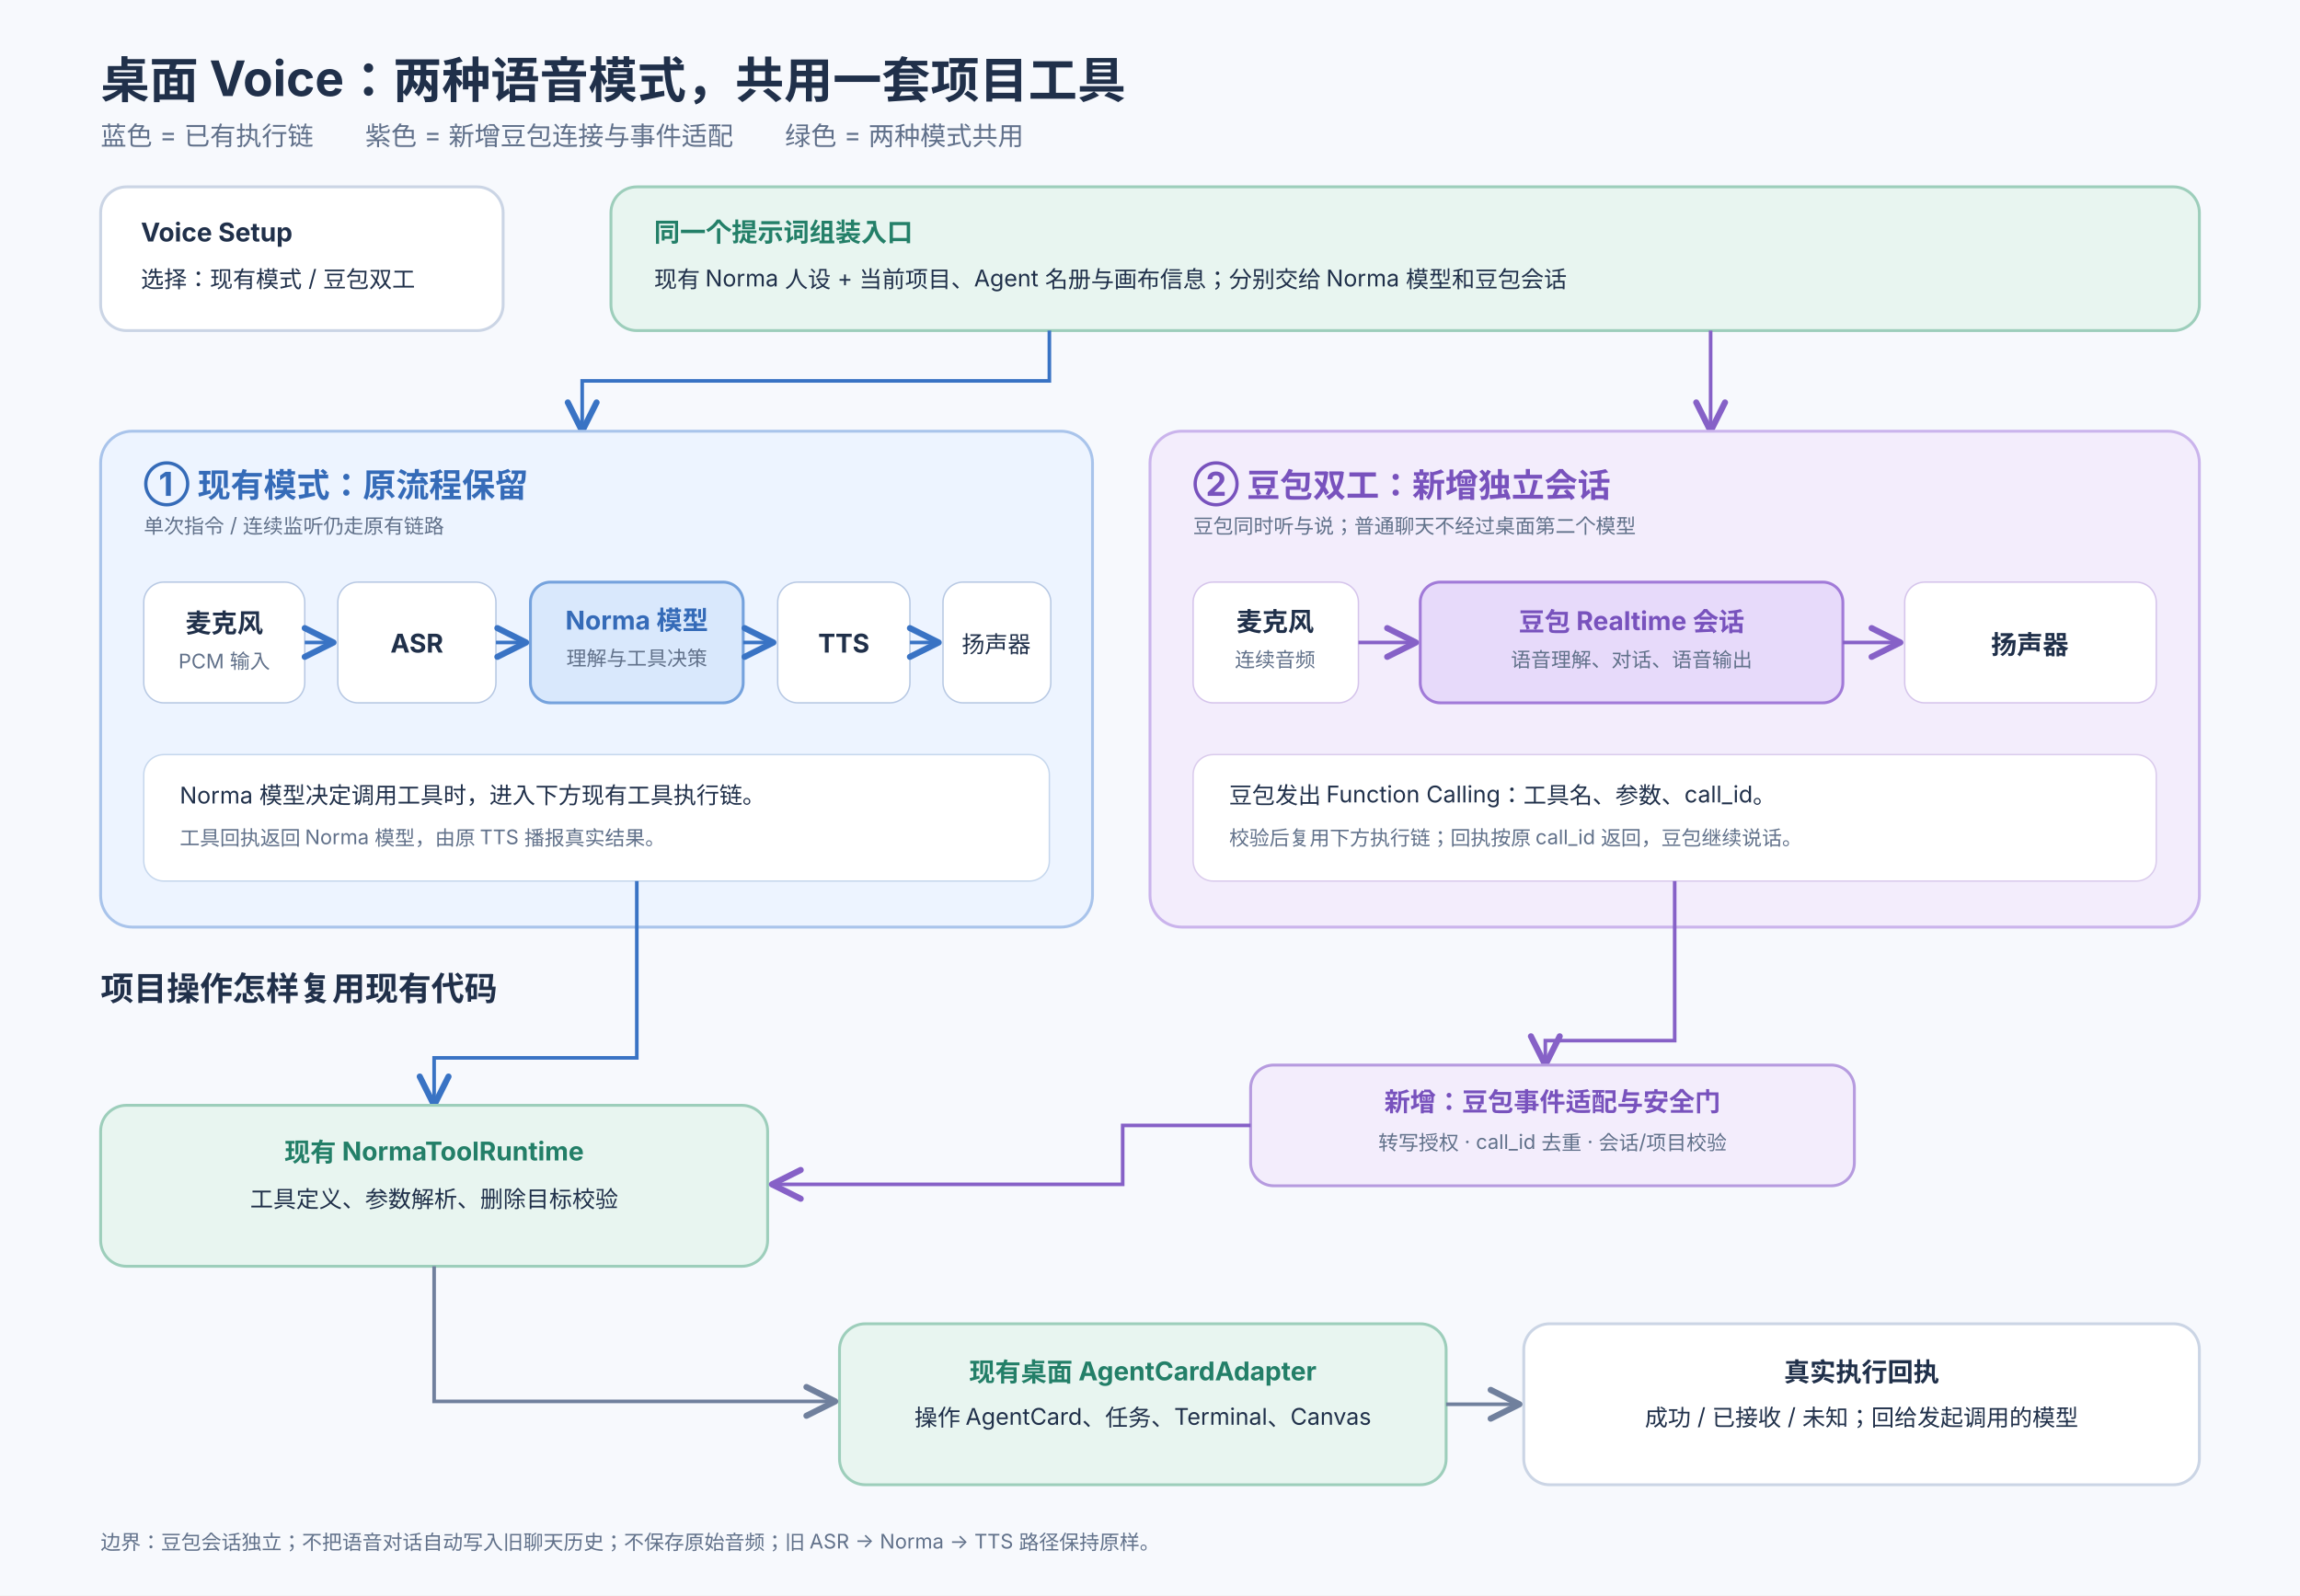
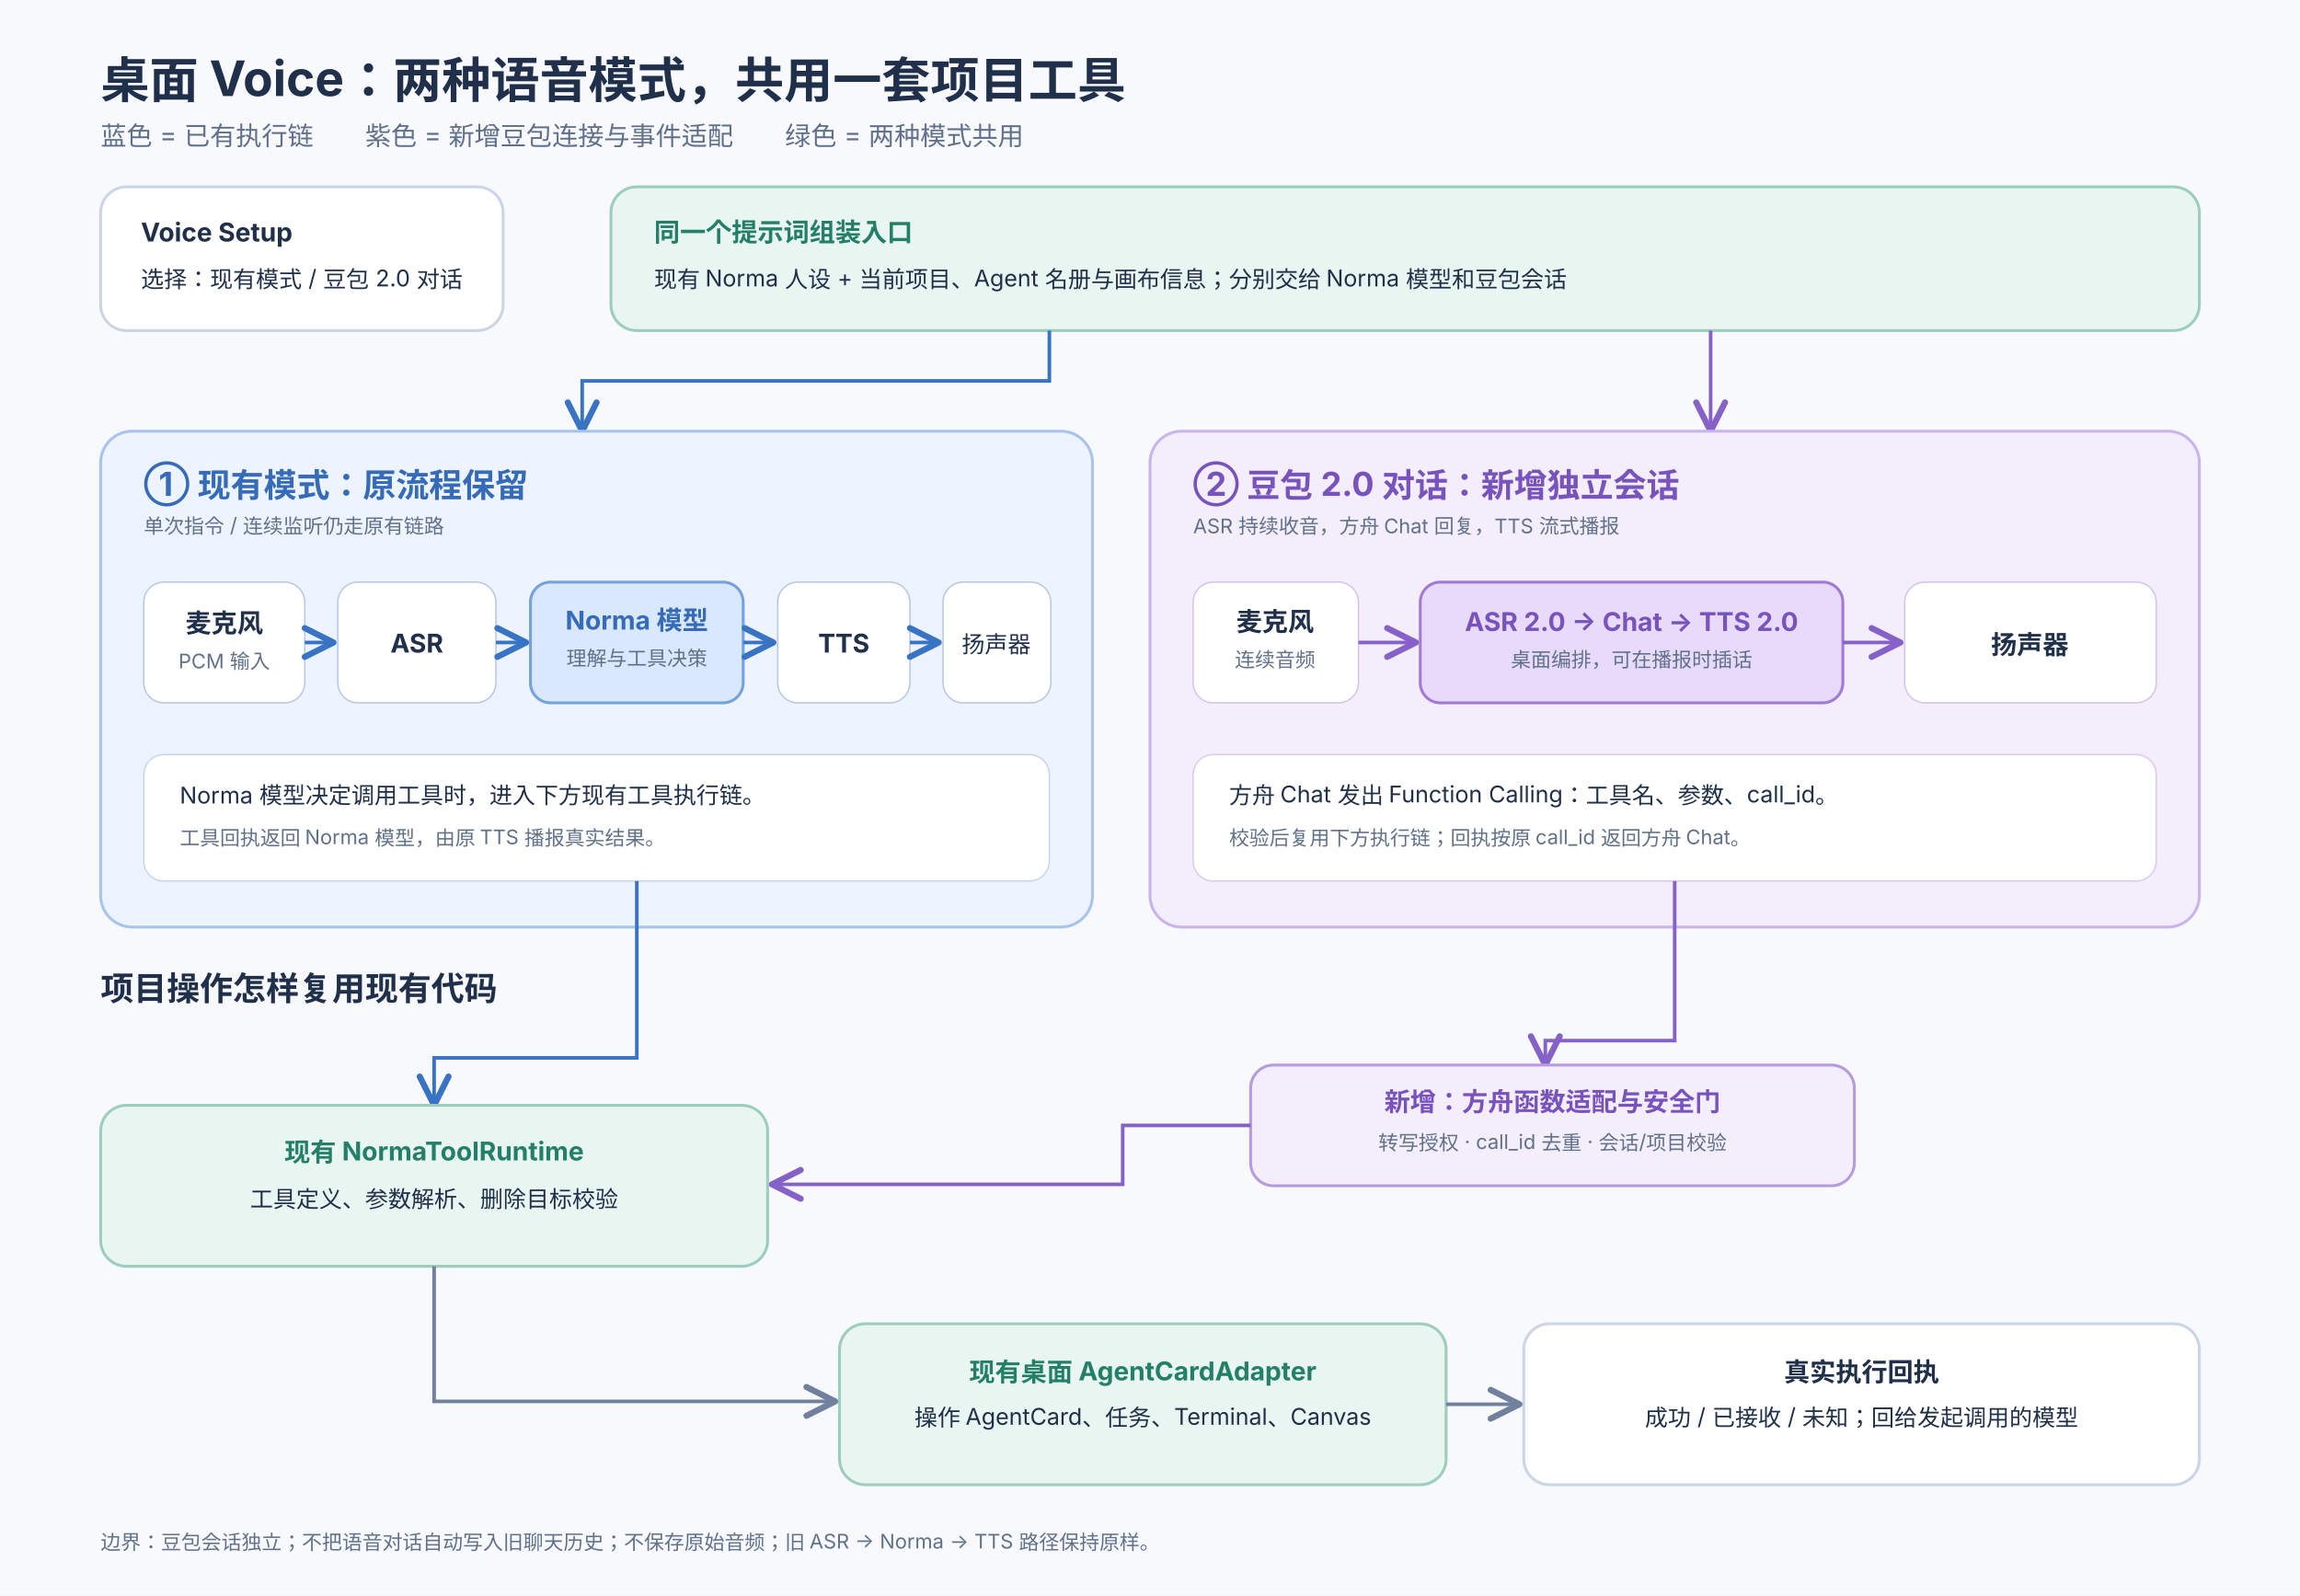
<svg xmlns="http://www.w3.org/2000/svg" width="1600" height="1110" viewBox="0 0 1600 1110" role="img" aria-labelledby="title description">
  <defs>
    <marker id="arrow" markerWidth="10" markerHeight="10" refX="9" refY="5" orient="auto" markerUnits="strokeWidth">
      <path d="M1 1 L9 5 L1 9" fill="none" stroke="#70809d" stroke-width="1.7" stroke-linecap="round" stroke-linejoin="round" />
    </marker>
    <marker id="blue-arrow" markerWidth="10" markerHeight="10" refX="9" refY="5" orient="auto" markerUnits="strokeWidth">
      <path d="M1 1 L9 5 L1 9" fill="none" stroke="#3973c4" stroke-width="1.7" stroke-linecap="round" stroke-linejoin="round" />
    </marker>
    <marker id="purple-arrow" markerWidth="10" markerHeight="10" refX="9" refY="5" orient="auto" markerUnits="strokeWidth">
      <path d="M1 1 L9 5 L1 9" fill="none" stroke="#8661c7" stroke-width="1.7" stroke-linecap="round" stroke-linejoin="round" />
    </marker>
    <style>
      text { font-family: -apple-system, BlinkMacSystemFont, "PingFang SC", "Microsoft YaHei", sans-serif; fill: #20304a; }
      .title { font-size: 34px; font-weight: 750; }
      .subtitle { font-size: 18px; fill: #60708a; }
      .section { font-size: 23px; font-weight: 720; }
      .label { font-size: 18px; font-weight: 660; }
      .body { font-size: 16px; }
      .small { font-size: 14px; fill: #61718a; }
      .white { fill: #fff; }
      .blue { fill: #356bb8; }
      .purple { fill: #7852bd; }
      .green { fill: #237f68; }
      .line { fill: none; stroke: #70809d; stroke-width: 2.5; marker-end: url(#arrow); }
      .blue-line { fill: none; stroke: #3973c4; stroke-width: 2.5; marker-end: url(#blue-arrow); }
      .purple-line { fill: none; stroke: #8661c7; stroke-width: 2.5; marker-end: url(#purple-arrow); }
    </style>
  </defs>
  <rect width="1600" height="1110" fill="#f7f9fd" />
  <text class="title" x="70" y="68">桌面 Voice：两种语音模式，共用一套项目工具</text>
  <text class="subtitle" x="70" y="101">蓝色 = 已有执行链　　紫色 = 新增豆包连接与事件适配　　绿色 = 两种模式共用</text>
  <rect x="70" y="130" width="280" height="100" rx="18" fill="#fff" stroke="#cbd5e5" stroke-width="2" />
  <text class="label" x="98" y="168">Voice Setup</text>
-   <text class="body" x="98" y="200">选择：现有模式 / 豆包双工</text>
+   <text class="body" x="98" y="200">选择：现有模式 / 豆包 2.0 对话</text>
  <rect x="425" y="130" width="1105" height="100" rx="18" fill="#e8f5f0" stroke="#9dcebb" stroke-width="2" />
  <text class="label green" x="455" y="168">同一个提示词组装入口</text>
  <text class="body" x="455" y="200">现有 Norma 人设 + 当前项目、Agent 名册与画布信息；分别交给 Norma 模型和豆包会话</text>
  <path class="blue-line" d="M730 230 V265 H405 V300" />
  <path class="purple-line" d="M1190 230 V300" />
  <rect x="70" y="300" width="690" height="345" rx="22" fill="#edf4ff" stroke="#a9c4eb" stroke-width="2" />
  <text class="section blue" x="100" y="345">① 现有模式：原流程保留</text>
  <text class="small" x="100" y="371">单次指令 / 连续监听仍走原有链路</text>
  <rect x="100" y="405" width="112" height="84" rx="14" fill="#fff" stroke="#b7c8e3" />
  <text class="label" x="156" y="440" text-anchor="middle">麦克风</text>
  <text class="small" x="156" y="465" text-anchor="middle">PCM 输入</text>
  <rect x="235" y="405" width="110" height="84" rx="14" fill="#fff" stroke="#b7c8e3" />
  <text class="label" x="290" y="454" text-anchor="middle">ASR</text>
  <rect x="369" y="405" width="148" height="84" rx="14" fill="#d9e8fc" stroke="#75a2dd" stroke-width="2" />
  <text class="label blue" x="443" y="438" text-anchor="middle">Norma 模型</text>
  <text class="small" x="443" y="463" text-anchor="middle">理解与工具决策</text>
  <rect x="541" y="405" width="92" height="84" rx="14" fill="#fff" stroke="#b7c8e3" />
  <text class="label" x="587" y="454" text-anchor="middle">TTS</text>
  <rect x="656" y="405" width="75" height="84" rx="14" fill="#fff" stroke="#b7c8e3" />
  <text class="body" x="693" y="454" text-anchor="middle">扬声器</text>
  <path class="blue-line" d="M212 447 H232" />
  <path class="blue-line" d="M345 447 H366" />
  <path class="blue-line" d="M517 447 H538" />
  <path class="blue-line" d="M633 447 H653" />
  <rect x="100" y="525" width="630" height="88" rx="14" fill="#fff" stroke="#c6d7ed" />
  <text class="body" x="125" y="559">Norma 模型决定调用工具时，进入下方现有工具执行链。</text>
  <text class="small" x="125" y="588">工具回执返回 Norma 模型，由原 TTS 播报真实结果。</text>
  <rect x="800" y="300" width="730" height="345" rx="22" fill="#f3edfc" stroke="#cab4ec" stroke-width="2" />
-   <text class="section purple" x="830" y="345">② 豆包双工：新增独立会话</text>
-   <text class="small" x="830" y="371">豆包同时听与说；普通聊天不经过桌面第二个模型</text>
+   <text class="section purple" x="830" y="345">② 豆包 2.0 对话：新增独立会话</text>
+   <text class="small" x="830" y="371">ASR 持续收音，方舟 Chat 回复，TTS 流式播报</text>
  <rect x="830" y="405" width="115" height="84" rx="14" fill="#fff" stroke="#d5c4eb" />
  <text class="label" x="887" y="439" text-anchor="middle">麦克风</text>
  <text class="small" x="887" y="464" text-anchor="middle">连续音频</text>
  <rect x="988" y="405" width="294" height="84" rx="14" fill="#e7dafa" stroke="#a17ad8" stroke-width="2" />
-   <text class="label purple" x="1135" y="439" text-anchor="middle">豆包 Realtime 会话</text>
-   <text class="small" x="1135" y="464" text-anchor="middle">语音理解、对话、语音输出</text>
+   <text class="label purple" x="1135" y="439" text-anchor="middle">ASR 2.0 → Chat → TTS 2.0</text>
+   <text class="small" x="1135" y="464" text-anchor="middle">桌面编排，可在播报时插话</text>
  <rect x="1325" y="405" width="175" height="84" rx="14" fill="#fff" stroke="#d5c4eb" />
  <text class="label" x="1412" y="455" text-anchor="middle">扬声器</text>
  <path class="purple-line" d="M945 447 H985" />
  <path class="purple-line" d="M1282 447 H1322" />
  <rect x="830" y="525" width="670" height="88" rx="14" fill="#fff" stroke="#dacbec" />
-   <text class="body" x="855" y="559">豆包发出 Function Calling：工具名、参数、call_id。</text>
-   <text class="small" x="855" y="588">校验后复用下方执行链；回执按原 call_id 返回，豆包继续说话。</text>
+   <text class="body" x="855" y="559">方舟 Chat 发出 Function Calling：工具名、参数、call_id。</text>
+   <text class="small" x="855" y="588">校验后复用下方执行链；回执按原 call_id 返回方舟 Chat。</text>
  <text class="section" x="70" y="696">项目操作怎样复用现有代码</text>
  <path class="blue-line" d="M443 613 V736 H302 V769" />
  <path class="purple-line" d="M1165 613 V724 H1075 V741" />
  <rect x="870" y="741" width="420" height="84" rx="16" fill="#f3edfc" stroke="#b69bdf" stroke-width="2" />
-   <text class="label purple" x="1080" y="773" text-anchor="middle">新增：豆包事件适配与安全门</text>
+   <text class="label purple" x="1080" y="773" text-anchor="middle">新增：方舟函数适配与安全门</text>
  <text class="small" x="1080" y="800" text-anchor="middle">转写授权 · call_id 去重 · 会话/项目校验</text>
  <rect x="70" y="769" width="464" height="112" rx="18" fill="#e8f5f0" stroke="#9dcebb" stroke-width="2" />
  <text class="label green" x="302" y="808" text-anchor="middle">现有 NormaToolRuntime</text>
  <text class="body" x="302" y="840" text-anchor="middle">工具定义、参数解析、删除目标校验</text>
  <path class="purple-line" d="M870 783 H781 V824 H537" />
  <rect x="584" y="921" width="422" height="112" rx="18" fill="#e8f5f0" stroke="#9dcebb" stroke-width="2" />
  <text class="label green" x="795" y="961" text-anchor="middle">现有桌面 AgentCardAdapter</text>
  <text class="body" x="795" y="992" text-anchor="middle">操作 AgentCard、任务、Terminal、Canvas</text>
  <path class="line" d="M302 881 V975 H581" />
  <rect x="1060" y="921" width="470" height="112" rx="18" fill="#fff" stroke="#cbd5e5" stroke-width="2" />
  <text class="label" x="1295" y="961" text-anchor="middle">真实执行回执</text>
  <text class="body" x="1295" y="992" text-anchor="middle">成功 / 已接收 / 未知；回给发起调用的模型</text>
  <path class="line" d="M1006 977 H1057" />
  <text class="small" x="70" y="1078">边界：豆包会话独立；不把语音对话自动写入旧聊天历史；不保存原始音频；旧 ASR → Norma → TTS 路径保持原样。</text>
</svg>
